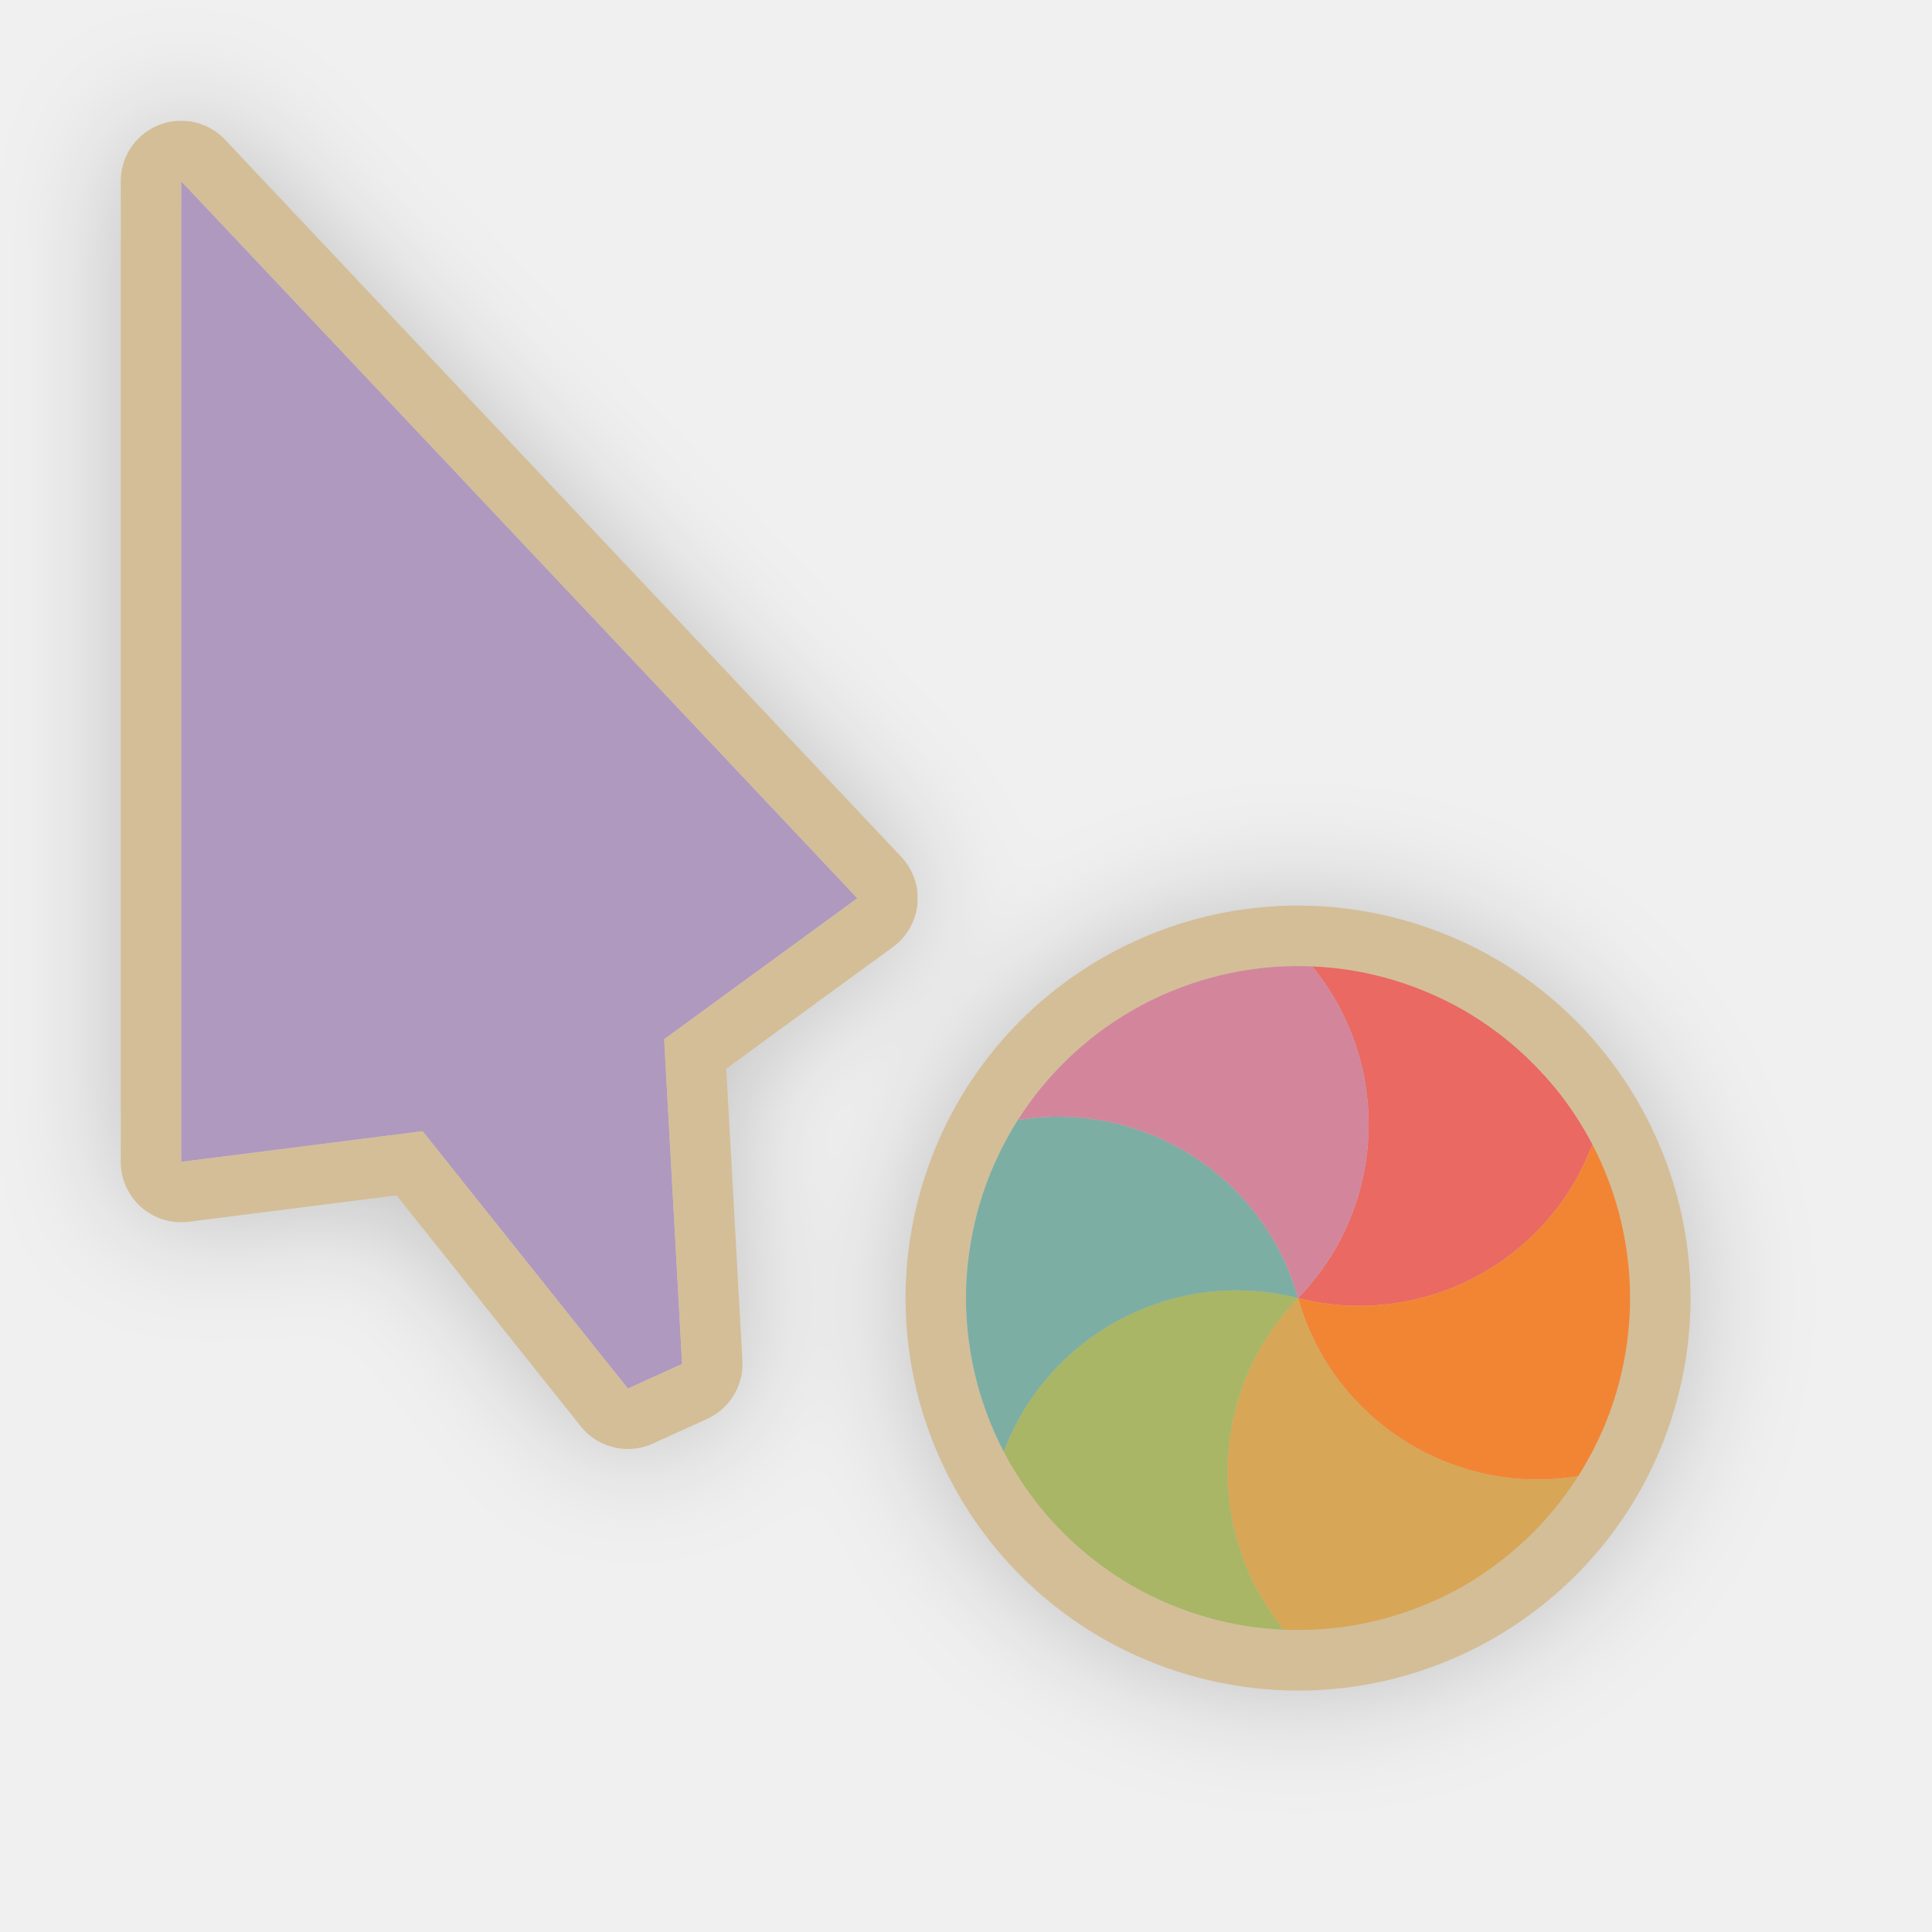
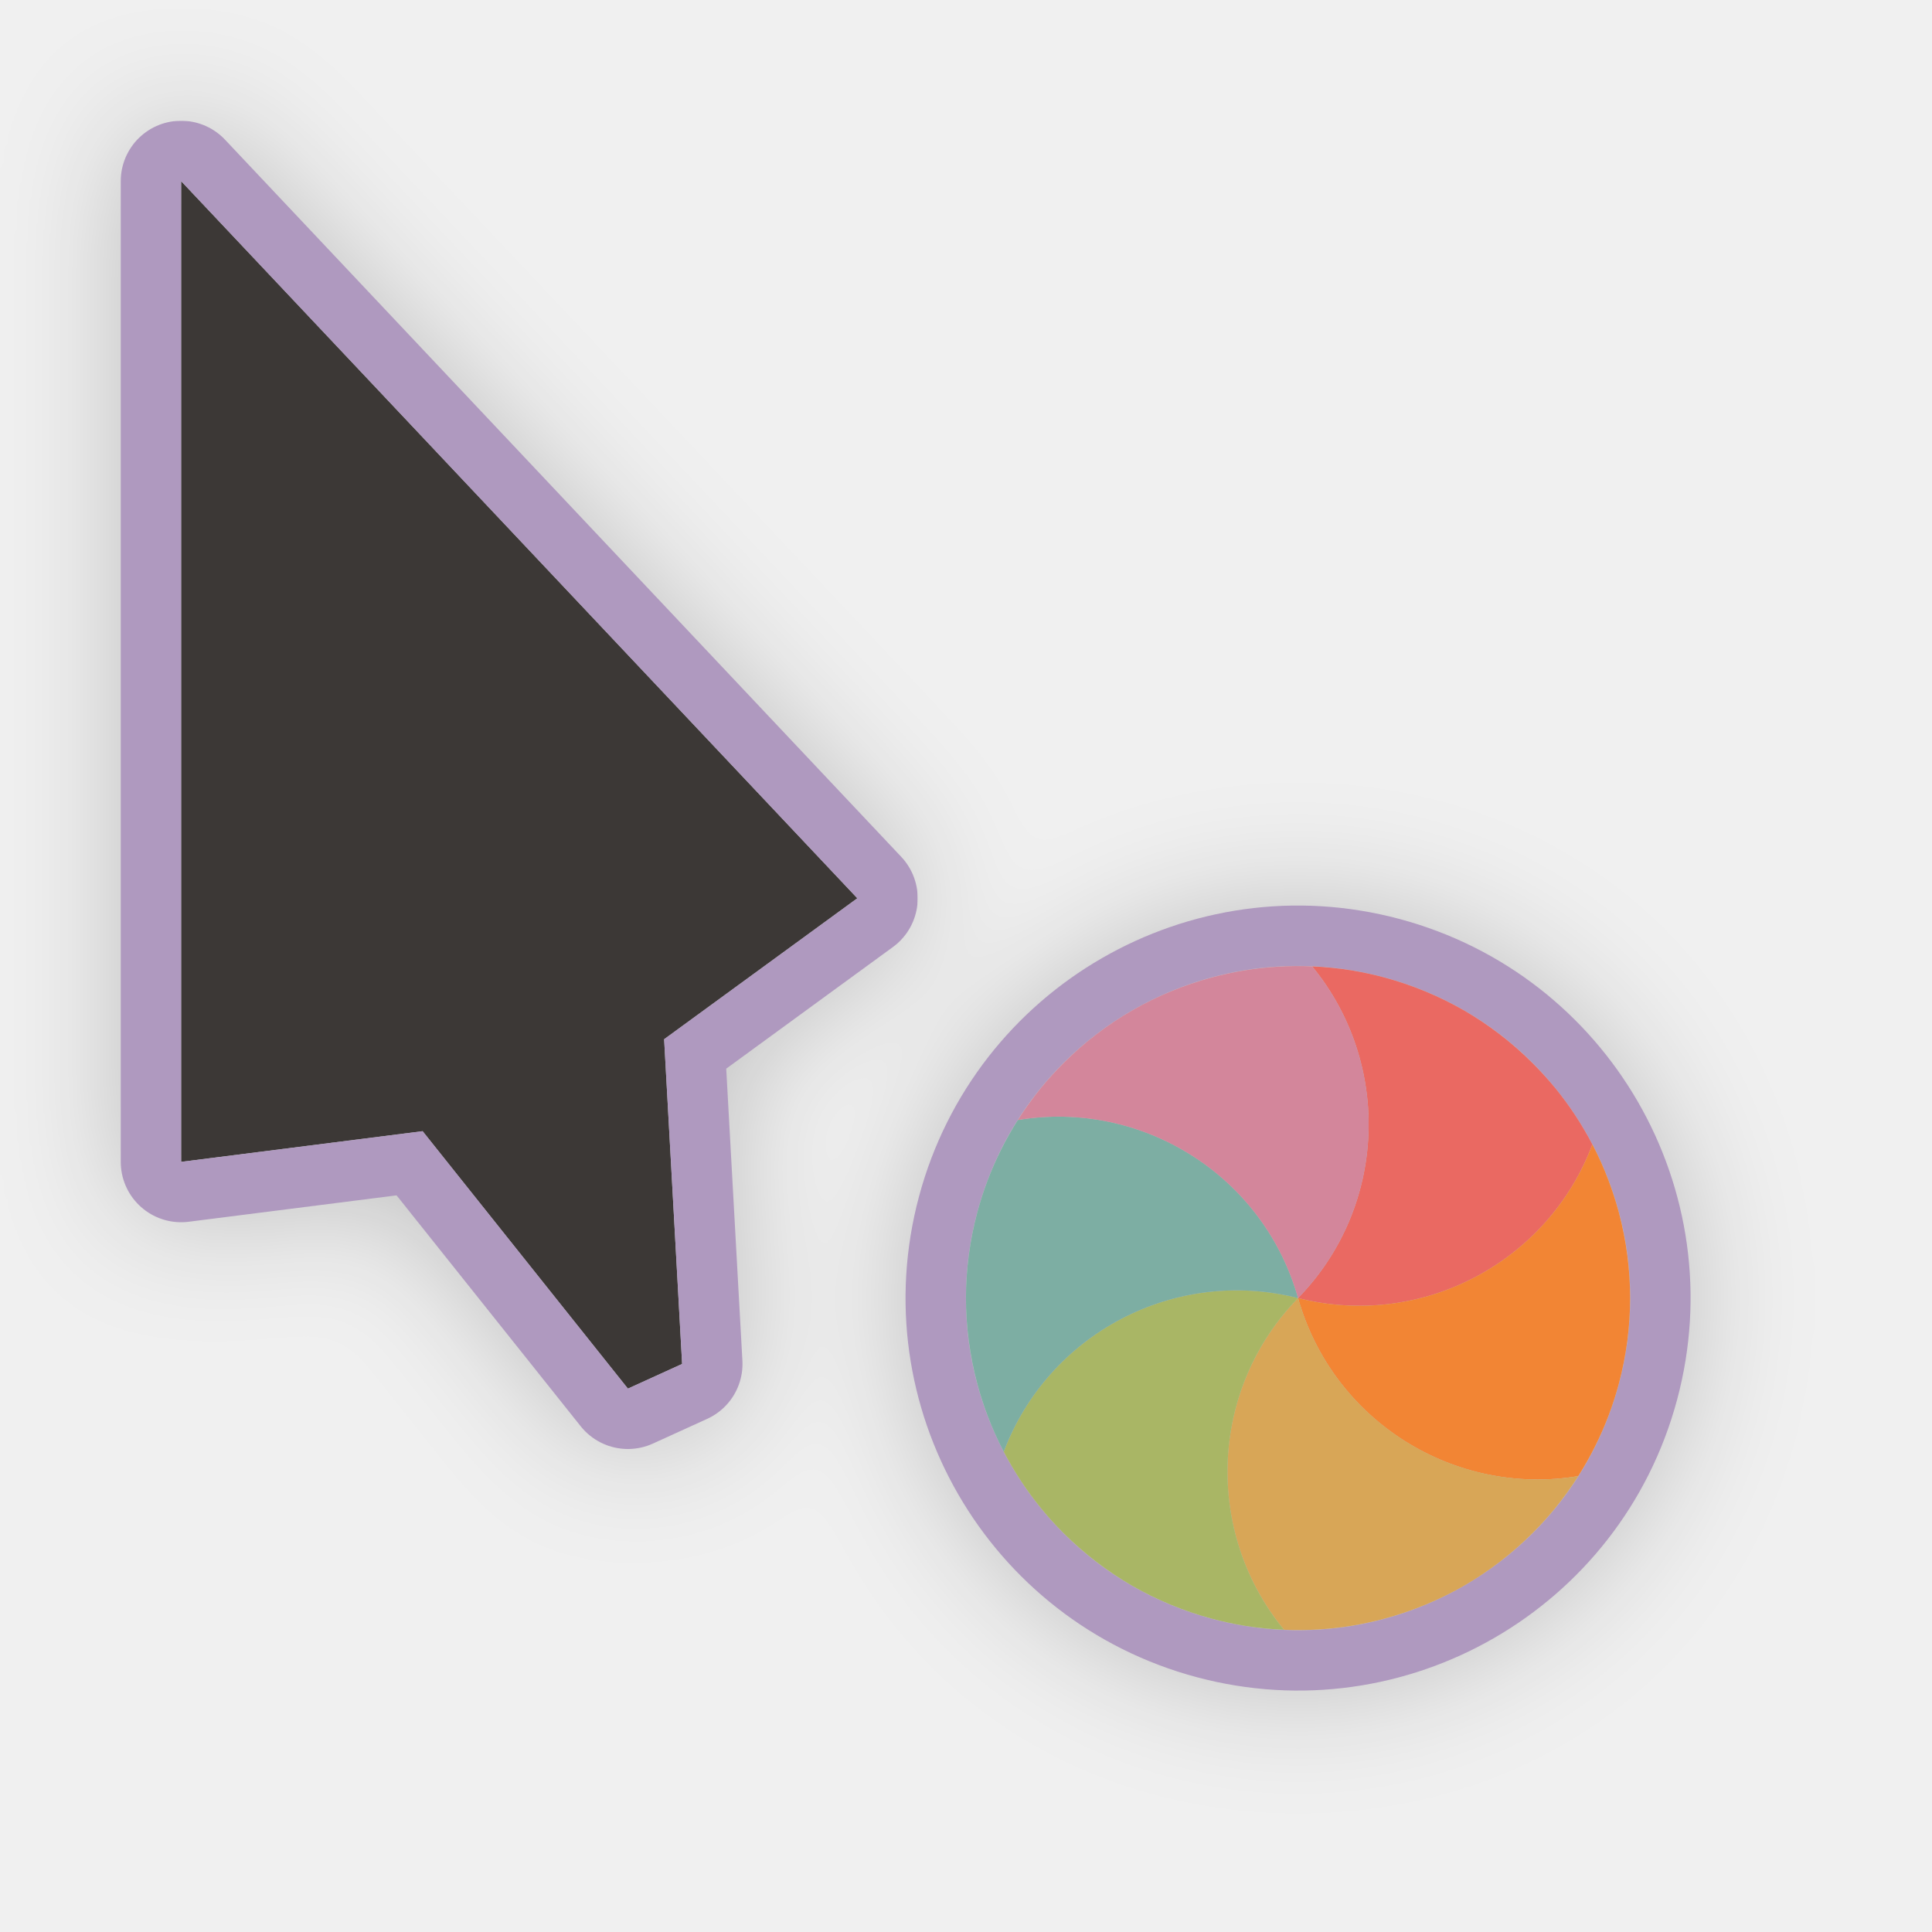
<svg xmlns="http://www.w3.org/2000/svg" width="32" height="32" viewBox="0 0 32 32" fill="none">
  <g clip-path="url(#clip0_182_7244)" filter="url(#filter0_d_182_7244)">
    <mask id="path-1-outside-1_182_7244" maskUnits="userSpaceOnUse" x="1.2" y="2" width="14" height="22" fill="black">
      <rect fill="white" x="1.2" y="2" width="14" height="22" />
      <path d="M14.2 14.878L3 3L3 19.244L7 18.736L10.4 23L11.298 22.591L11 17.213L14.2 14.878Z" />
    </mask>
-     <path d="M14.2 14.878L3 3L3 19.244L7 18.736L10.4 23L11.298 22.591L11 17.213L14.2 14.878Z" fill="#AF99BF" />
-     <path d="M14.2 14.878L3 3L3 19.244L7 18.736L10.4 23L11.298 22.591L11 17.213L14.2 14.878Z" stroke="#D4BE98" stroke-width="2" stroke-linejoin="round" mask="url(#path-1-outside-1_182_7244)" />
-     <circle cx="21.5" cy="21.5" r="6" transform="rotate(15 21.5 21.5)" stroke="#D4BE98" stroke-linejoin="round" />
+     <path d="M14.2 14.878L3 3L3 19.244L7 18.736L10.4 23L11.298 22.591L11 17.213L14.2 14.878Z" fill="#3C3836" />
+     <path d="M14.2 14.878L3 3L3 19.244L7 18.736L10.4 23L11.298 22.591L11 17.213L14.2 14.878Z" stroke="#AF99BF" stroke-width="2" stroke-linejoin="round" mask="url(#path-1-outside-1_182_7244)" />
+     <circle cx="21.5" cy="21.5" r="6" transform="rotate(15 21.5 21.5)" stroke="#AF99BF" stroke-linejoin="round" />
    <path d="M21.733 16.006C21.951 16.015 22.169 16.037 22.386 16.072C22.565 16.102 22.744 16.14 22.923 16.188C23.399 16.316 23.843 16.502 24.25 16.736C24.657 16.972 25.04 17.263 25.388 17.612C25.519 17.743 25.642 17.879 25.758 18.019C25.995 18.309 26.201 18.623 26.375 18.955C25.644 20.903 23.551 22.021 21.5 21.5C22.977 19.984 23.054 17.612 21.733 16.006Z" fill="#EA6962" />
    <path d="M26.375 18.954C26.476 19.148 26.566 19.348 26.643 19.553C26.707 19.723 26.764 19.898 26.812 20.076C26.939 20.552 27 21.03 27 21.5C27 21.97 26.939 22.448 26.812 22.923C26.764 23.102 26.707 23.277 26.643 23.447C26.51 23.797 26.342 24.133 26.141 24.449C24.089 24.791 22.074 23.537 21.5 21.5C23.551 22.021 25.644 20.902 26.375 18.954Z" fill="#F28534" />
    <path d="M26.142 24.449C26.024 24.633 25.896 24.811 25.758 24.981C25.643 25.121 25.52 25.257 25.389 25.388C25.041 25.736 24.657 26.028 24.25 26.264C23.843 26.498 23.399 26.684 22.923 26.812C22.744 26.86 22.565 26.898 22.386 26.928C22.016 26.988 21.641 27.01 21.267 26.994C19.945 25.388 20.023 23.016 21.5 21.5C22.075 23.537 24.09 24.79 26.142 24.449Z" fill="#D8A657" />
    <path d="M21.267 26.994C21.049 26.985 20.831 26.963 20.614 26.928C20.435 26.898 20.256 26.86 20.077 26.812C19.601 26.684 19.157 26.498 18.75 26.264C18.343 26.028 17.96 25.737 17.611 25.389C17.48 25.258 17.357 25.122 17.242 24.981C17.005 24.691 16.799 24.377 16.625 24.045C17.356 22.097 19.449 20.979 21.5 21.5C20.023 23.016 19.946 25.388 21.267 26.994Z" fill="#A9B665" />
    <path d="M16.625 24.046C16.524 23.852 16.434 23.652 16.357 23.447C16.293 23.277 16.236 23.102 16.188 22.924C16.061 22.448 16 21.97 15.999 21.5C16 21.03 16.061 20.552 16.188 20.077C16.236 19.898 16.293 19.723 16.357 19.553C16.49 19.203 16.658 18.867 16.858 18.551C18.91 18.21 20.926 19.463 21.5 21.5C19.448 20.979 17.356 22.098 16.625 24.046Z" fill="#7DAEA3" />
    <path d="M16.858 18.551C16.975 18.367 17.104 18.189 17.242 18.019C17.357 17.879 17.48 17.743 17.611 17.612C17.959 17.264 18.343 16.972 18.75 16.737C19.157 16.502 19.601 16.316 20.077 16.188C20.256 16.14 20.435 16.102 20.614 16.072C20.984 16.012 21.359 15.99 21.733 16.006C23.055 17.612 22.977 19.984 21.5 21.5C20.925 19.463 18.91 18.21 16.858 18.551Z" fill="#D3869B" />
  </g>
  <defs>
    <filter id="filter0_d_182_7244" x="-2" y="-2" width="36" height="36" filterUnits="userSpaceOnUse" color-interpolation-filters="sRGB">
      <feFlood flood-opacity="0" result="BackgroundImageFix" />
      <feColorMatrix in="SourceAlpha" type="matrix" values="0 0 0 0 0 0 0 0 0 0 0 0 0 0 0 0 0 0 127 0" result="hardAlpha" />
      <feOffset />
      <feGaussianBlur stdDeviation="1" />
      <feColorMatrix type="matrix" values="0 0 0 0 0 0 0 0 0 0 0 0 0 0 0 0 0 0 0.2 0" />
      <feBlend mode="normal" in2="BackgroundImageFix" result="effect1_dropShadow_182_7244" />
      <feBlend mode="normal" in="SourceGraphic" in2="effect1_dropShadow_182_7244" result="shape" />
    </filter>
    <clipPath id="clip0_182_7244">
      <rect width="32" height="32" fill="white" />
    </clipPath>
  </defs>
</svg>
